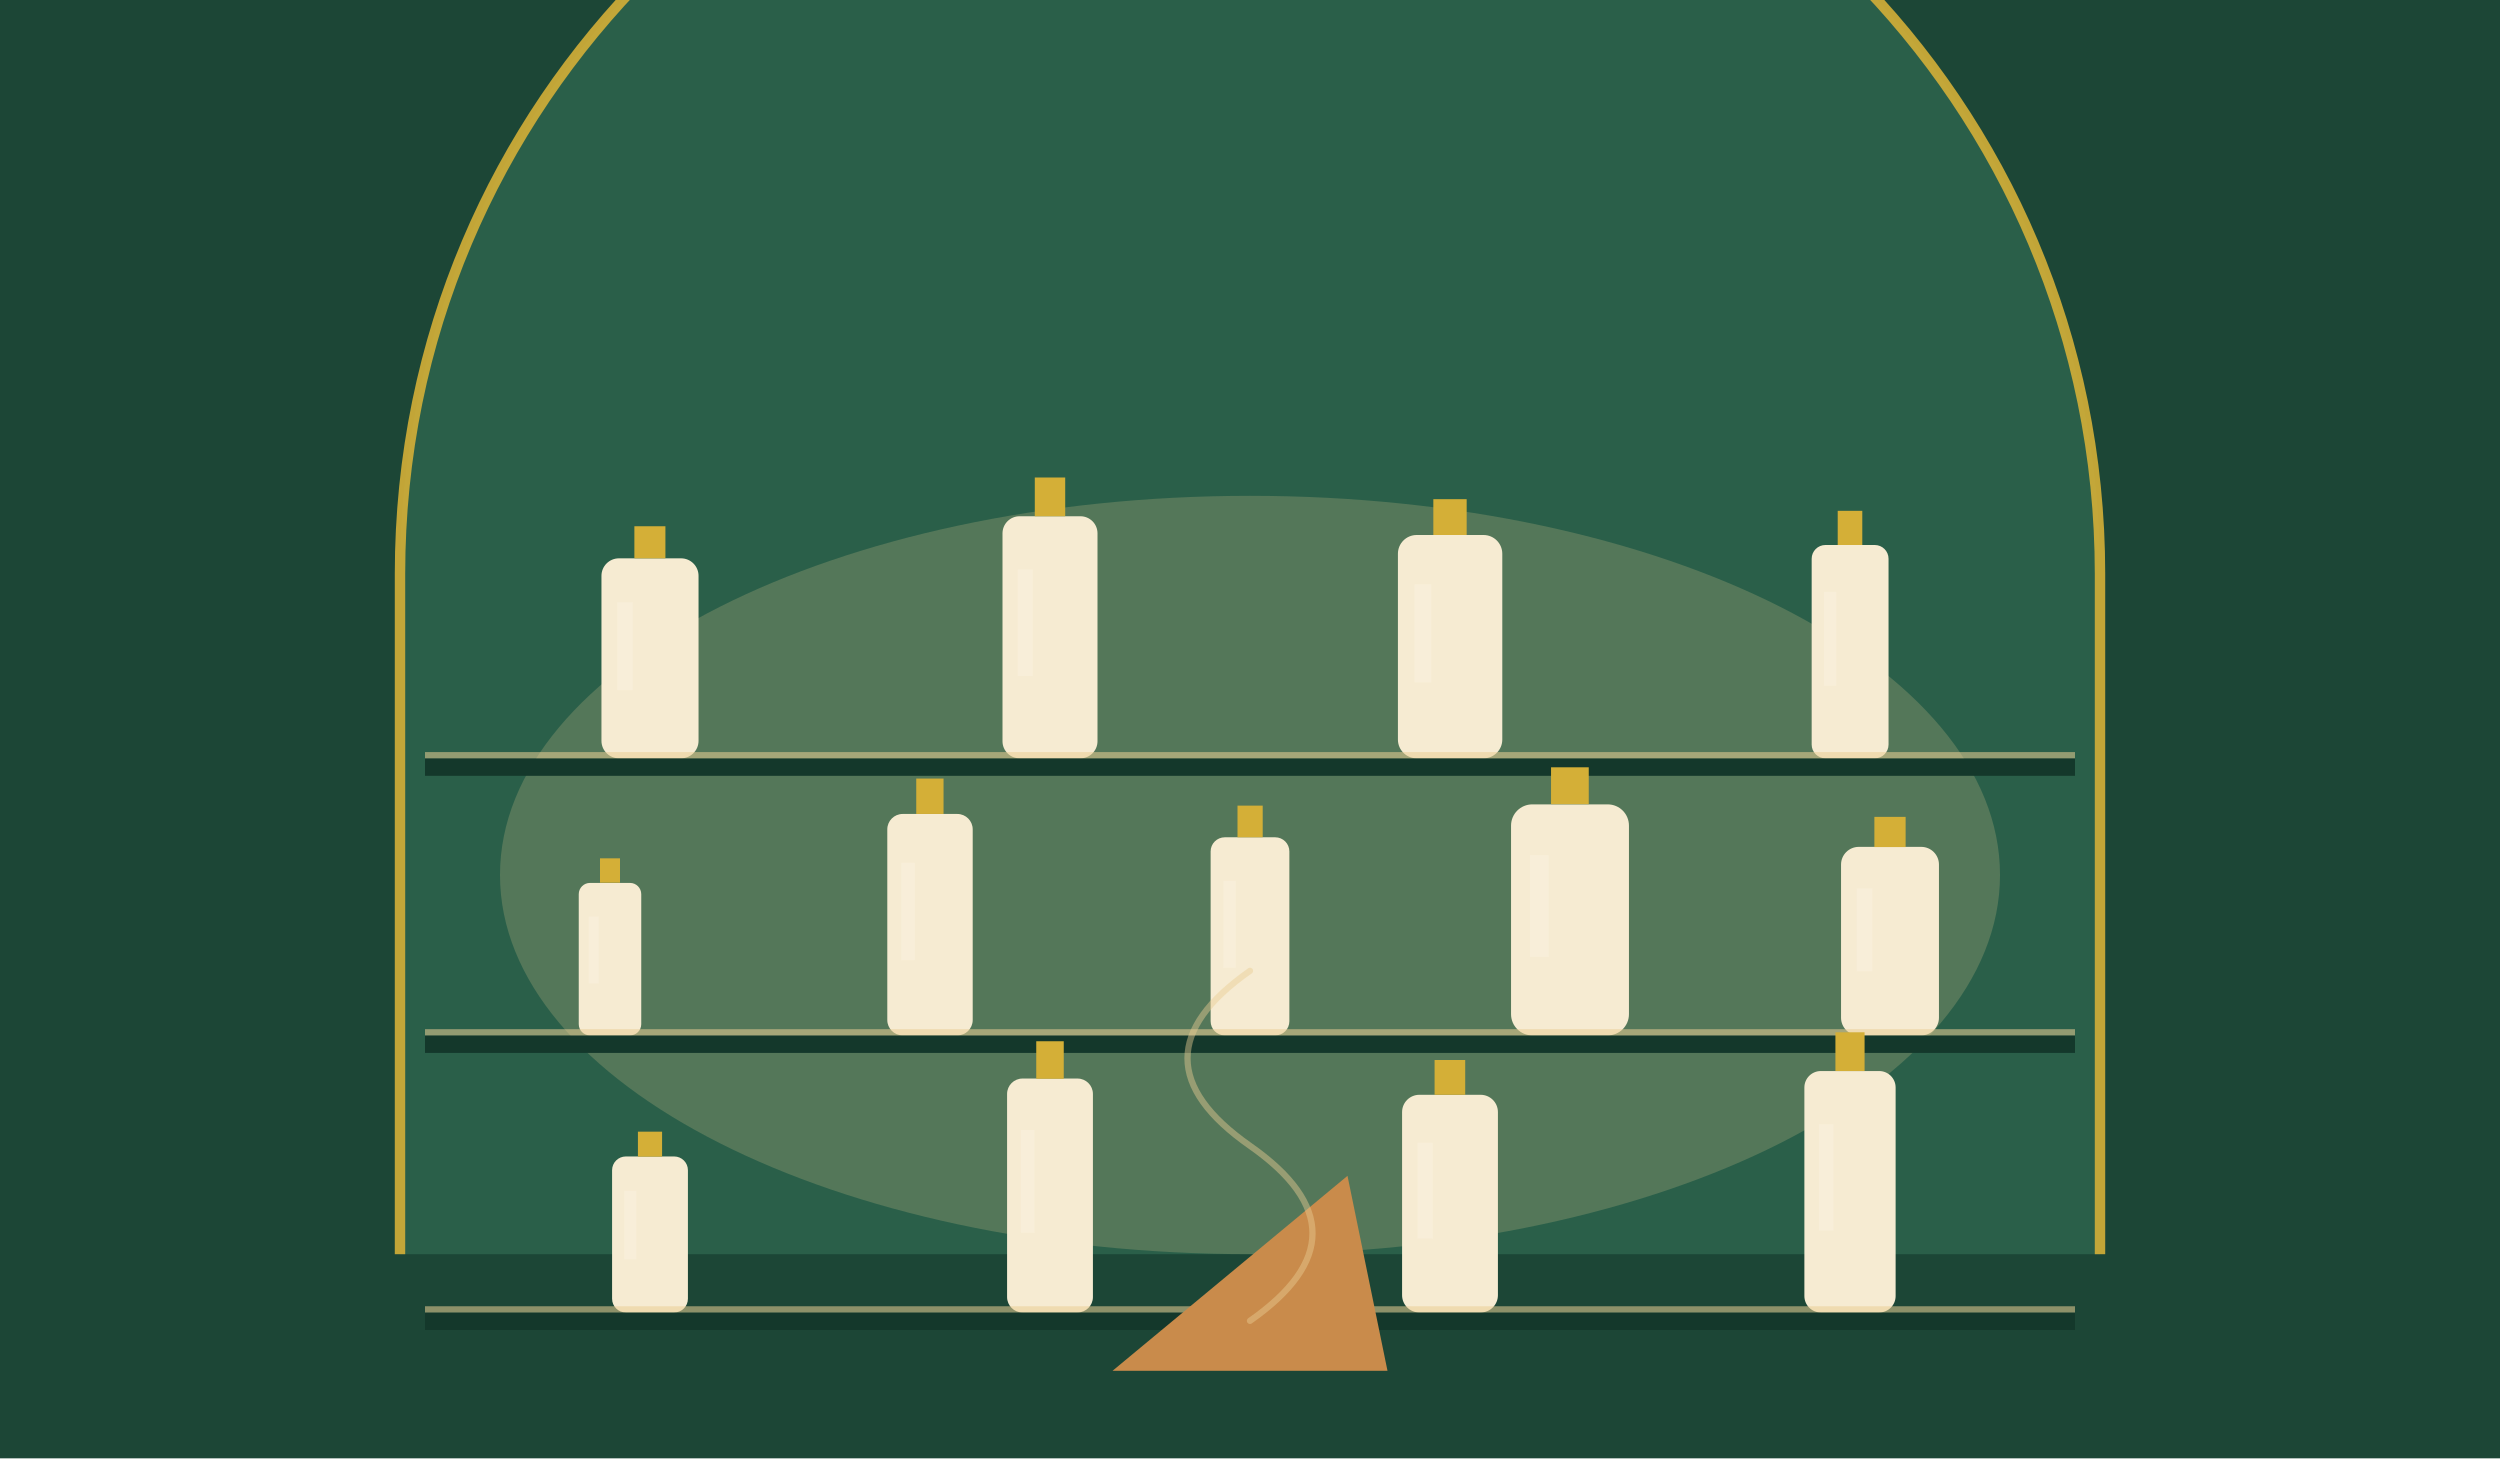
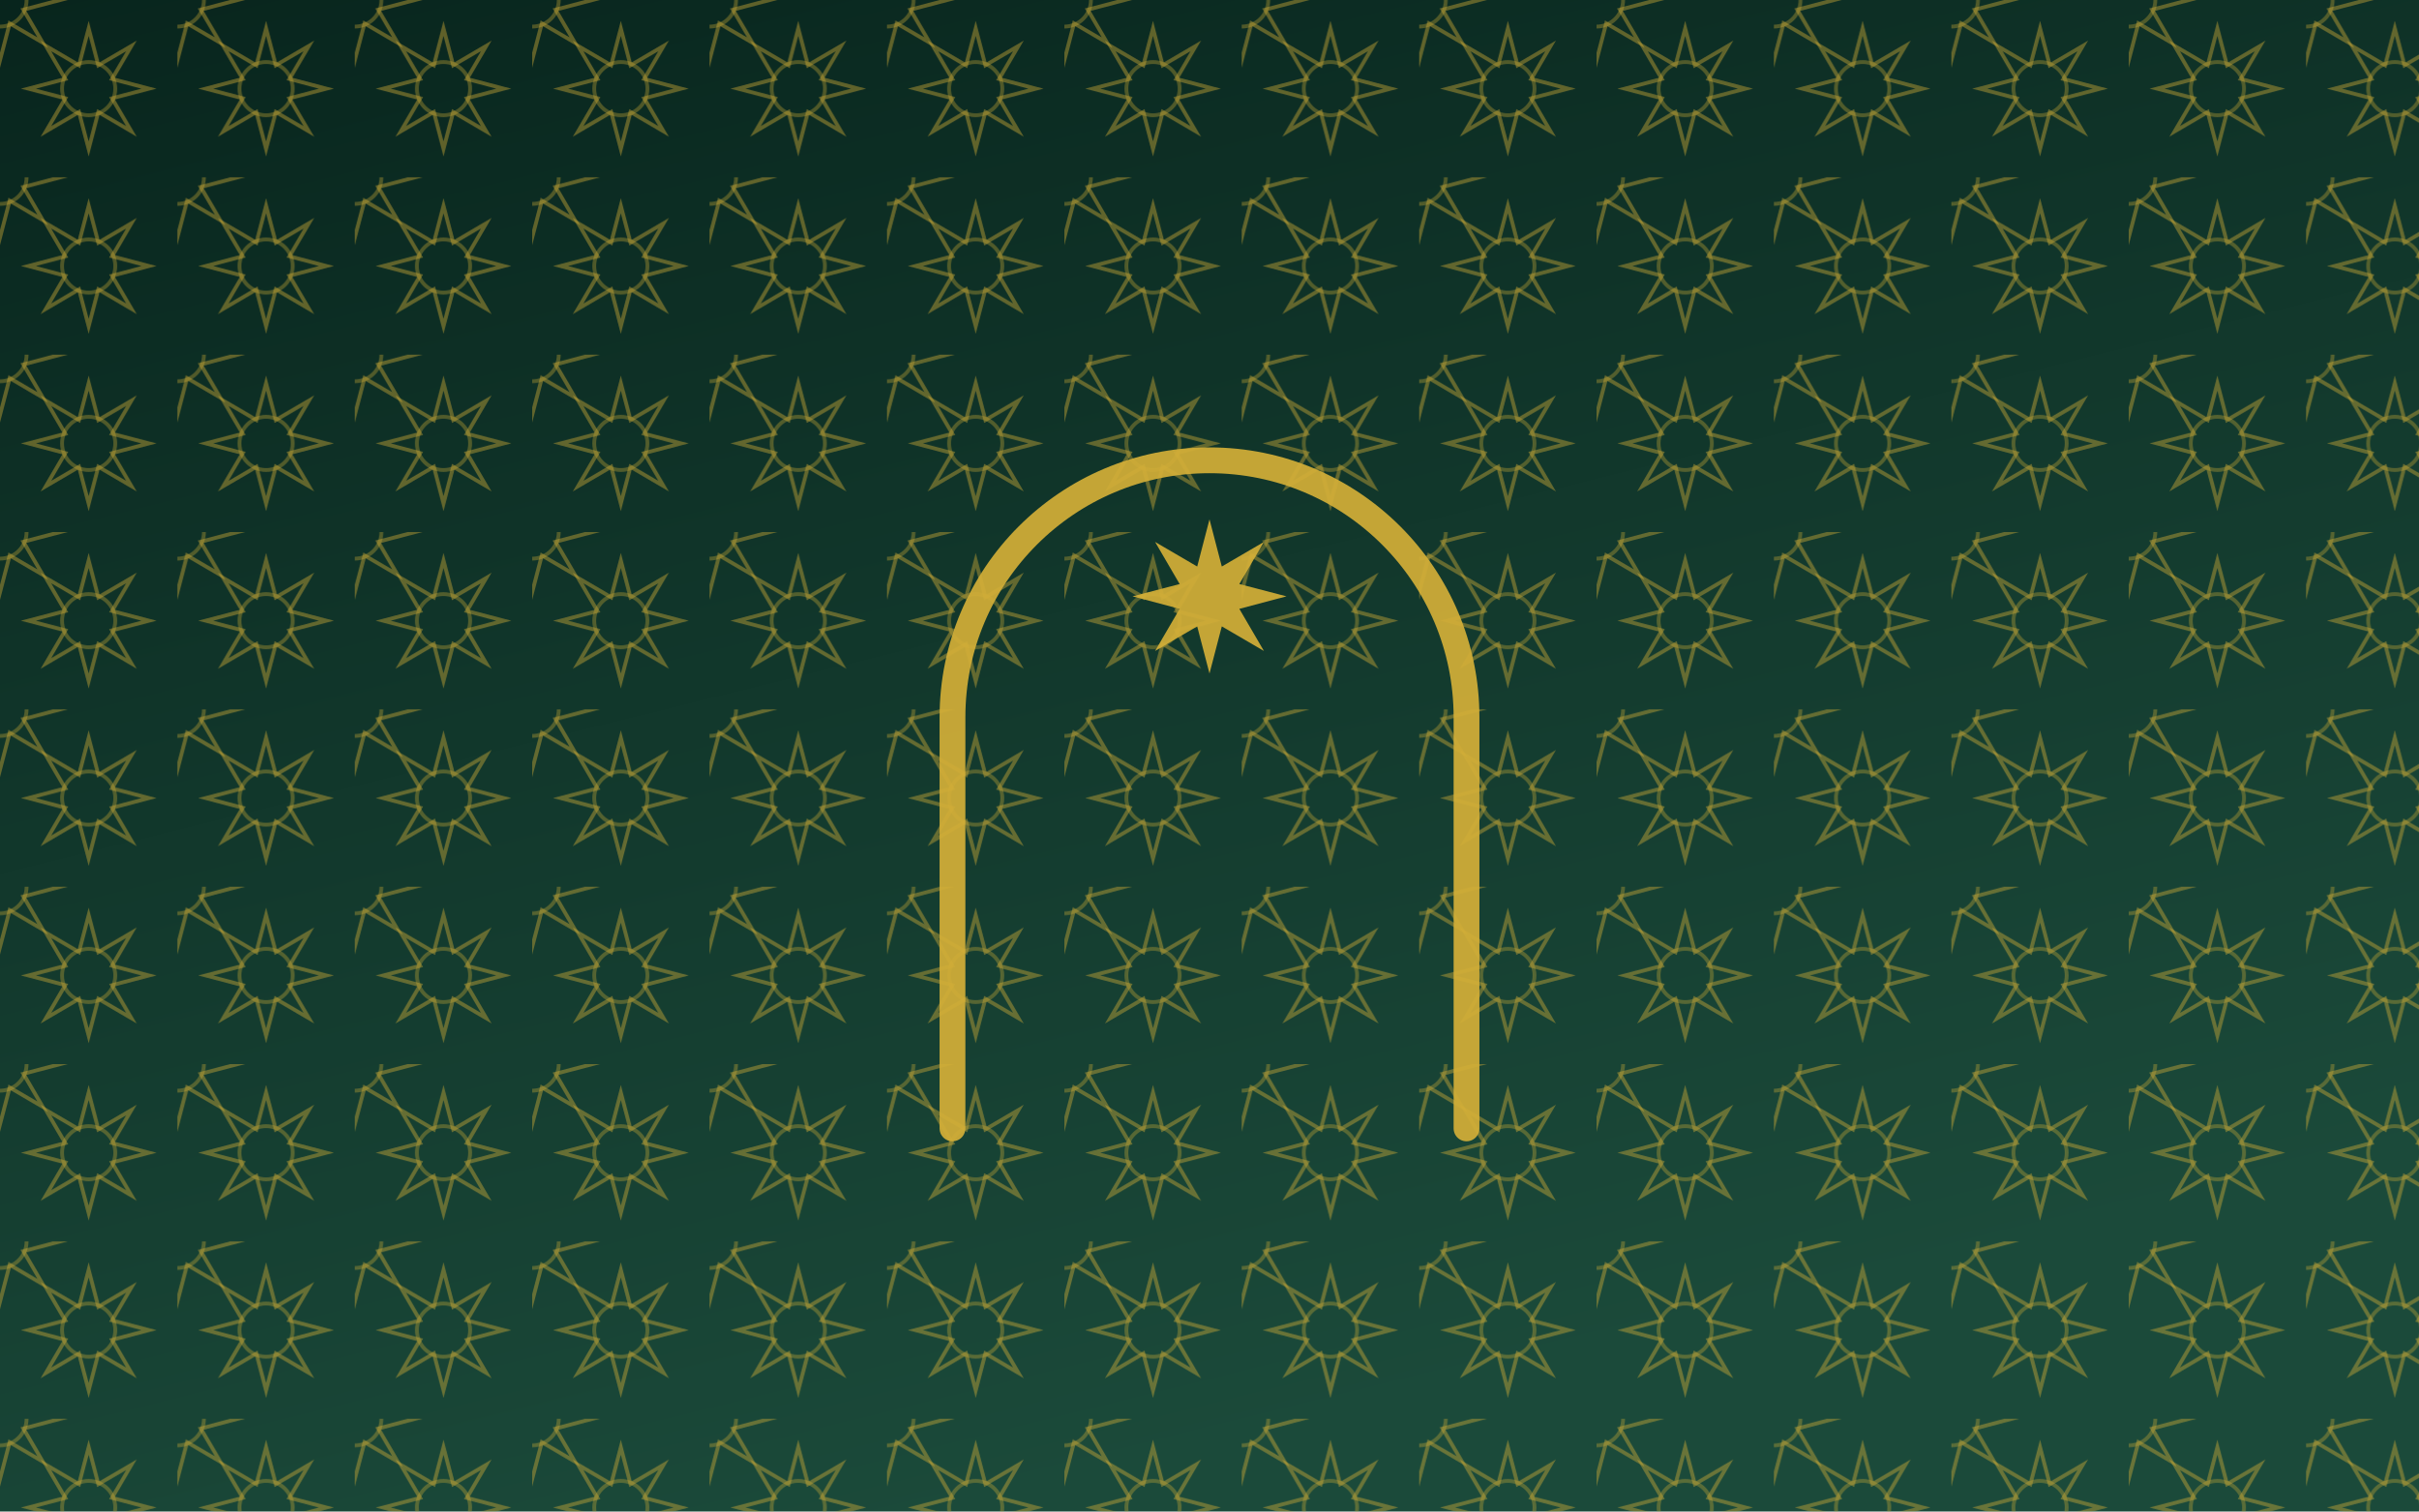
- <svg xmlns="http://www.w3.org/2000/svg" viewBox="0 0 1200 700" width="1200" height="700" preserveAspectRatio="xMidYMid slice" role="img">
-   <rect width="1200" height="700" fill="#1C4636" />
-   <path d="M192 602 L192 275.3 A408 408 0 1 1 1008 275.3 L1008 602" fill="#2A5F49" />
-   <path d="M192 602 L192 275.3 A408 408 0 1 1 1008 275.3 L1008 602" fill="none" stroke="#D4AF37" stroke-width="5" opacity=".9" />
-   <ellipse cx="600" cy="420" rx="360" ry="182" fill="#E9CD93" opacity=".22" />
-   <rect x="288.7" y="268" width="46.6" height="96" rx="8.4" fill="#F6EBD2" />
-   <rect x="304.5" y="252.6" width="14.9" height="15.4" fill="#D4AF37" />
-   <rect x="296.2" y="289.1" width="7.5" height="42.2" fill="#FBF4E4" opacity=".35" />
-   <rect x="481.2" y="247.8" width="45.6" height="116.2" rx="8.2" fill="#F6EBD2" />
-   <rect x="496.7" y="229.2" width="14.6" height="18.6" fill="#D4AF37" />
-   <rect x="488.5" y="273.4" width="7.3" height="51.1" fill="#FBF4E4" opacity=".35" />
-   <rect x="671" y="256.8" width="50.1" height="107.2" rx="9" fill="#F6EBD2" />
-   <rect x="688" y="239.6" width="16" height="17.2" fill="#D4AF37" />
-   <rect x="679" y="280.4" width="8" height="47.2" fill="#FBF4E4" opacity=".35" />
-   <rect x="869.6" y="261.6" width="36.9" height="102.4" rx="6.6" fill="#F6EBD2" />
-   <rect x="882.1" y="245.2" width="11.8" height="16.4" fill="#D4AF37" />
-   <rect x="875.5" y="284.1" width="5.9" height="45.1" fill="#FBF4E4" opacity=".35" />
-   <rect x="204" y="364" width="792" height="8.4" fill="#14382B" />
-   <rect x="204" y="361" width="792" height="3" fill="#E9CD93" opacity=".55" />
-   <rect x="277.8" y="423.8" width="30" height="73.2" rx="5.4" fill="#F6EBD2" />
-   <rect x="288" y="412" width="9.6" height="11.7" fill="#D4AF37" />
-   <rect x="282.6" y="439.9" width="4.8" height="32.2" fill="#FBF4E4" opacity=".35" />
-   <rect x="425.9" y="390.7" width="41" height="106.3" rx="7.4" fill="#F6EBD2" />
-   <rect x="439.8" y="373.7" width="13.1" height="17" fill="#D4AF37" />
-   <rect x="432.5" y="414.1" width="6.6" height="46.8" fill="#FBF4E4" opacity=".35" />
-   <rect x="581.1" y="401.9" width="37.8" height="95.1" rx="6.8" fill="#F6EBD2" />
-   <rect x="594" y="386.7" width="12.1" height="15.2" fill="#D4AF37" />
-   <rect x="587.2" y="422.8" width="6" height="41.8" fill="#FBF4E4" opacity=".35" />
-   <rect x="725.3" y="386.1" width="56.6" height="110.9" rx="10.2" fill="#F6EBD2" />
-   <rect x="744.5" y="368.3" width="18.1" height="17.7" fill="#D4AF37" />
-   <rect x="734.4" y="410.5" width="9.1" height="48.8" fill="#FBF4E4" opacity=".35" />
-   <rect x="883.7" y="406.5" width="47" height="90.5" rx="8.5" fill="#F6EBD2" />
-   <rect x="899.7" y="392.1" width="15" height="14.5" fill="#D4AF37" />
-   <rect x="891.2" y="426.4" width="7.5" height="39.8" fill="#FBF4E4" opacity=".35" />
-   <rect x="204" y="497" width="792" height="8.4" fill="#14382B" />
-   <rect x="204" y="494" width="792" height="3" fill="#E9CD93" opacity=".55" />
-   <rect x="293.8" y="555.1" width="36.4" height="74.9" rx="6.6" fill="#F6EBD2" />
-   <rect x="306.2" y="543.2" width="11.6" height="12" fill="#D4AF37" />
-   <rect x="299.6" y="571.6" width="5.8" height="32.9" fill="#FBF4E4" opacity=".35" />
-   <rect x="483.4" y="517.7" width="41.2" height="112.3" rx="7.4" fill="#F6EBD2" />
-   <rect x="497.4" y="499.8" width="13.2" height="18" fill="#D4AF37" />
-   <rect x="490" y="542.4" width="6.6" height="49.4" fill="#FBF4E4" opacity=".35" />
-   <rect x="673" y="525.5" width="46" height="104.5" rx="8.3" fill="#F6EBD2" />
-   <rect x="688.6" y="508.8" width="14.7" height="16.7" fill="#D4AF37" />
-   <rect x="680.4" y="548.5" width="7.4" height="46" fill="#FBF4E4" opacity=".35" />
-   <rect x="866.1" y="514.1" width="43.8" height="115.9" rx="7.9" fill="#F6EBD2" />
-   <rect x="881" y="495.5" width="14" height="18.6" fill="#D4AF37" />
-   <rect x="873.1" y="539.6" width="7" height="51" fill="#FBF4E4" opacity=".35" />
-   <rect x="204" y="630" width="792" height="8.4" fill="#14382B" />
-   <rect x="204" y="627" width="792" height="3" fill="#E9CD93" opacity=".55" />
-   <path d="M534 658 l132 0 l-19.2 -93.6 l0 0 Z" fill="#C98B4B" />
-   <path d="M600 634 q60 -42 0 -84 q-60 -42 0 -84" fill="none" stroke="#E9CD93" stroke-width="3" opacity=".45" stroke-linecap="round" />
+ <svg xmlns="http://www.w3.org/2000/svg" viewBox="0 0 1200 750" width="1200" height="750" role="img">
+   <defs>
+     <linearGradient id="f" x1="0" y1="0" x2="0.4" y2="1">
+       <stop offset="0" stop-color="#08251D" />
+       <stop offset="1" stop-color="#1B4A3A" />
+     </linearGradient>
+     <pattern id="m" width="88" height="88" patternUnits="userSpaceOnUse">
+       <polygon points="0.0,-29.9 4.8,-11.6 21.2,-21.2 11.6,-4.8 29.9,-0.0 11.6,4.8 21.2,21.2 4.8,11.6 0.0,29.9 -4.8,11.6 -21.2,21.2 -11.6,4.8 -29.9,0.0 -11.6,-4.8 -21.2,-21.2 -4.8,-11.6" fill="none" stroke="#D4AF37" stroke-width="1.9" stroke-opacity="0.42" />
+       <circle cx="0.0" cy="0.0" r="13.2" fill="none" stroke="#D4AF37" stroke-width="1.9" stroke-opacity="0.336" />
+       <polygon points="44.0,14.1 48.8,32.4 65.2,22.8 55.6,39.2 73.9,44.0 55.6,48.8 65.2,65.2 48.8,55.6 44.0,73.9 39.2,55.6 22.8,65.2 32.4,48.8 14.1,44.0 32.4,39.2 22.8,22.8 39.2,32.4" fill="none" stroke="#D4AF37" stroke-width="1.9" stroke-opacity="0.42" />
+       <circle cx="44.0" cy="44.0" r="13.2" fill="none" stroke="#D4AF37" stroke-width="1.9" stroke-opacity="0.336" />
+     </pattern>
+   </defs>
+   <rect width="1200" height="750" fill="url(#f)" />
+   <rect width="1200" height="750" fill="url(#m)" />
+   <g opacity=".92">
+     <path d="M472.5 559.9 L472.5 355.9 A127.5 127.5 0 0 1 727.5 355.9 L727.5 559.9" fill="none" stroke="#D4AF37" stroke-width="12.8" stroke-linecap="round" />
+     <polygon points="600.0,257.7 606.1,281.1 627.0,268.9 614.8,289.8 638.2,295.9 614.8,302.1 627.0,323.0 606.1,310.8 600.0,334.2 593.9,310.8 573.0,323.0 585.2,302.1 561.8,295.9 585.2,289.8 573.0,268.9 593.9,281.1" fill="#D4AF37" />
+   </g>
</svg>
